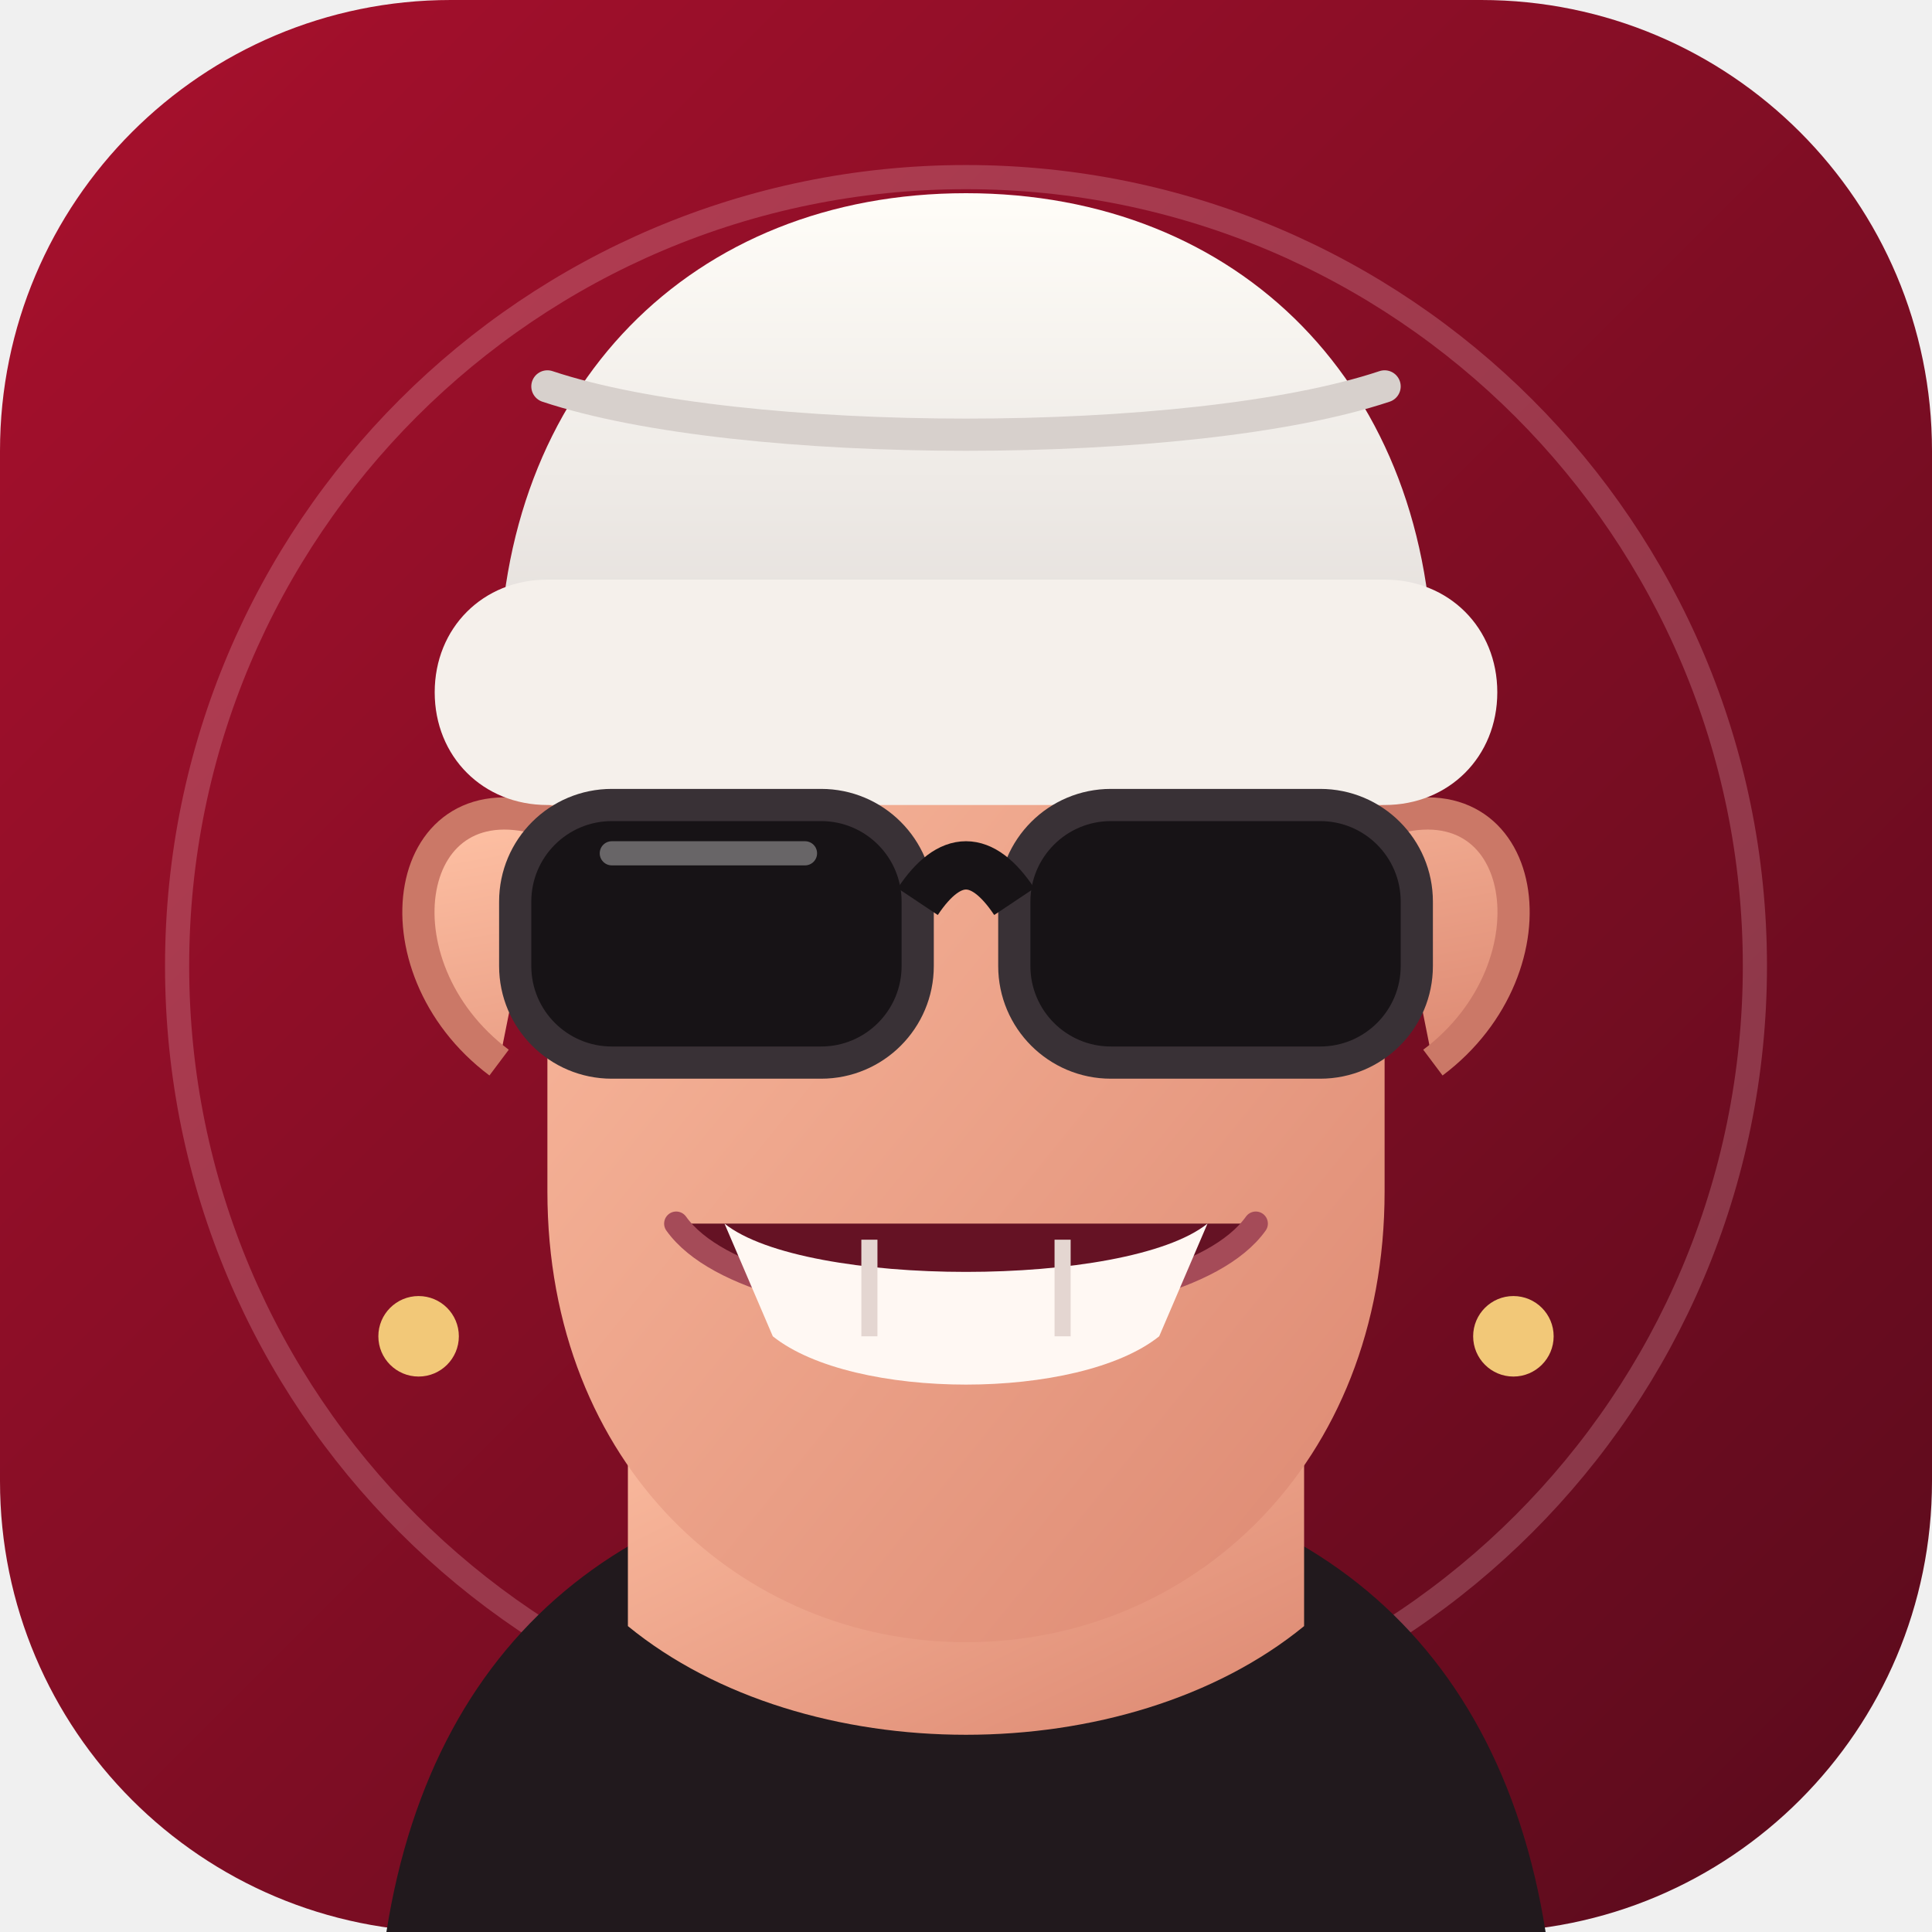
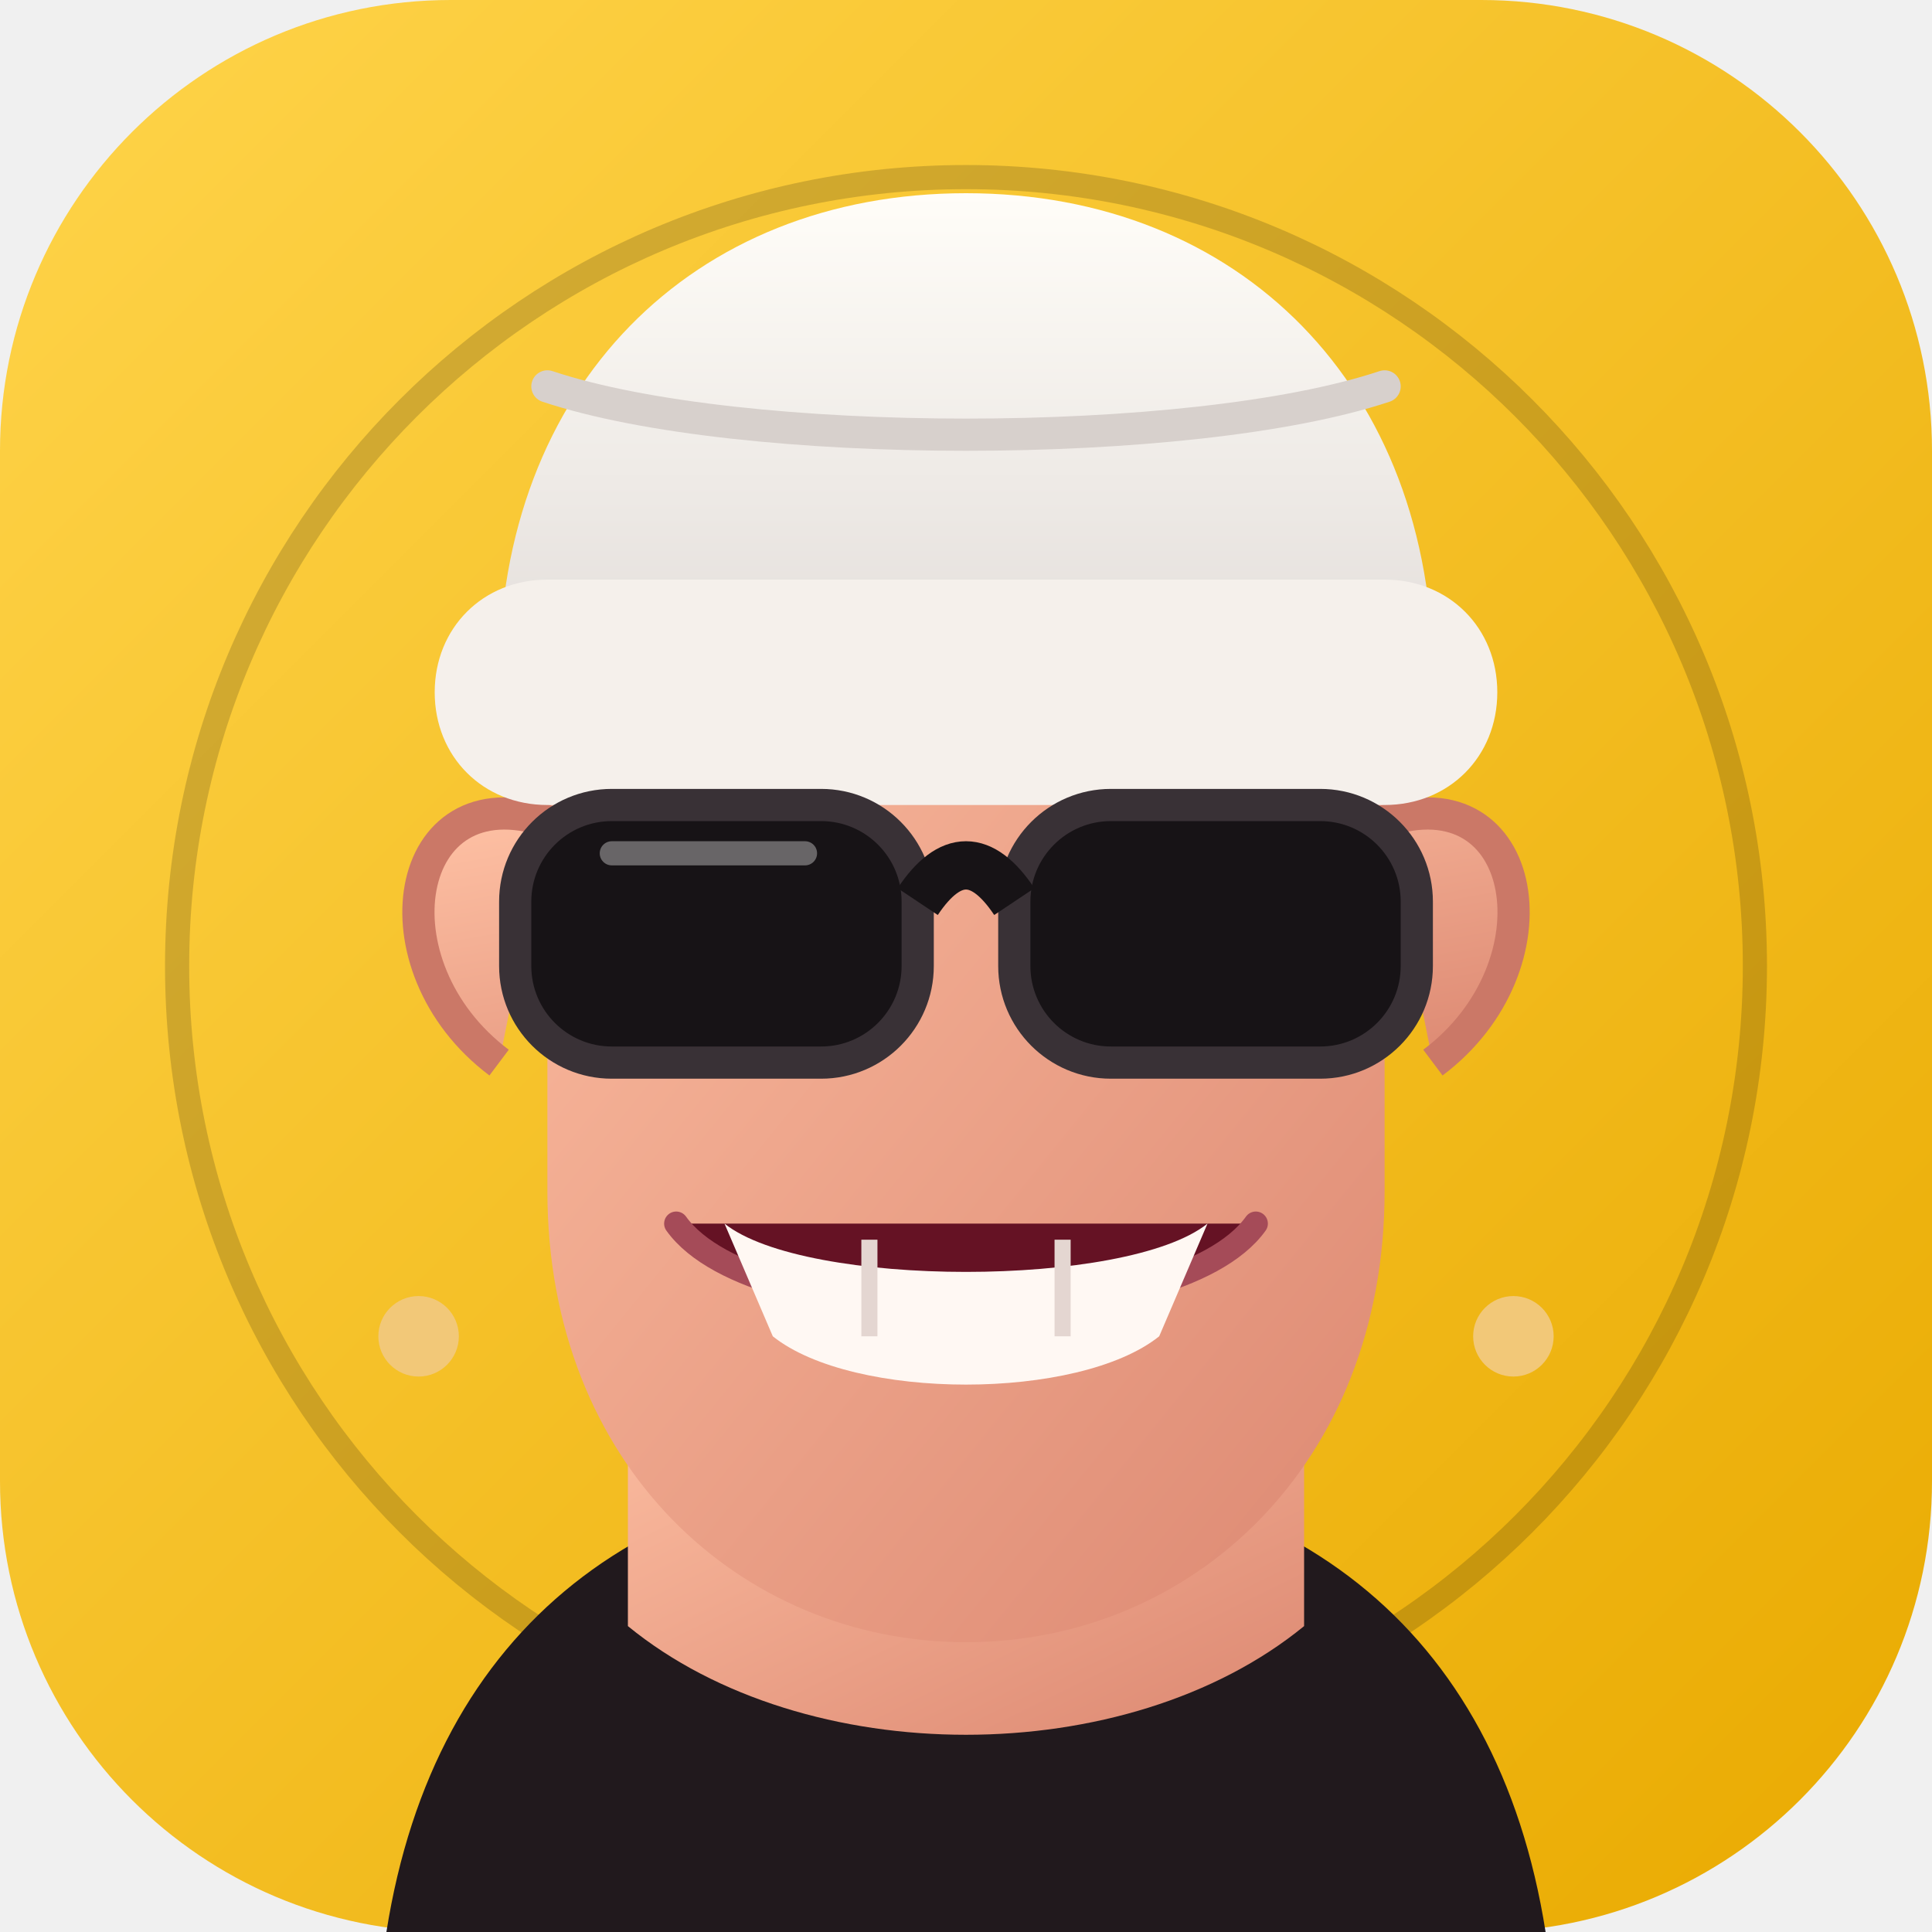
<svg xmlns="http://www.w3.org/2000/svg" viewBox="0 0 120 120" role="img" aria-labelledby="title">
  <defs>
    <linearGradient id="bg" x1="0" y1="0" x2="1" y2="1">
-       <stop stop-color="#a9102d" />
-       <stop offset="1" stop-color="#590b1c" />
+       <stop stop-color="#ffd44a" />
+       <stop offset="1" stop-color="#e9aa00" />
    </linearGradient>
    <linearGradient id="skin" x1="0" y1="0" x2=".8" y2="1">
      <stop stop-color="#ffc2a5" />
      <stop offset="1" stop-color="#df8d76" />
    </linearGradient>
    <linearGradient id="cap" x1="0" y1="0" x2="0" y2="1">
      <stop stop-color="#fffdf8" />
      <stop offset="1" stop-color="#ded8d5" />
    </linearGradient>
  </defs>
  <rect width="120" height="120" rx="28" fill="url(#bg)" />
-   <circle cx="60" cy="60" r="49" fill="none" stroke="#ffd7dc" stroke-opacity=".22" stroke-width="1.5" />
+   <circle cx="60" cy="60" r="49" fill="none" stroke="#17130b" stroke-opacity=".18" stroke-width="1.5" />
  <path d="M24 120c3-19 16-29 36-29s33 10 36 29" fill="#21191d" />
  <path d="M39 82h42v19c-11 9-31 9-42 0z" fill="url(#skin)" />
  <path d="M34 47c0-15 11-25 26-25s26 10 26 25v27c0 17-12 28-26 28S34 91 34 74z" fill="url(#skin)" />
  <path d="M34 51c-9-3-11 9-3 15m55-15c9-3 11 9 3 15" fill="url(#skin)" stroke="#cb7867" stroke-width="2" />
  <path d="M31 42c0-18 12-30 29-30s29 12 29 30v5H31z" fill="url(#cap)" />
  <path d="M27 43c0-4 3-7 7-7h52c4 0 7 3 7 7s-3 7-7 7H34c-4 0-7-3-7-7z" fill="#f5f0eb" />
  <path d="M34 24c12 4 40 4 52 0" fill="none" stroke="#d7d0cc" stroke-width="2" stroke-linecap="round" />
  <g fill="#171316" stroke="#393136" stroke-width="2">
    <rect x="32" y="50" width="25" height="16" rx="6" />
    <rect x="63" y="50" width="25" height="16" rx="6" />
    <path d="M57 56c2-3 4-3 6 0" fill="none" stroke="#171316" stroke-width="3" />
  </g>
  <path d="M38 53h12" stroke="#ffffff" stroke-opacity=".35" stroke-width="1.5" stroke-linecap="round" />
  <path d="M42 76c5 7 31 7 36 0" fill="#651224" stroke="#a54b58" stroke-width="1.5" stroke-linecap="round" />
  <path d="M45 76c5 4 25 4 30 0l-3 7c-5 4-19 4-24 0z" fill="#fff8f3" />
  <path d="M54 77v6m12-6v6" stroke="#e4d6d1" stroke-width="1" />
  <circle cx="26" cy="83" r="2.5" fill="#f2c878" />
  <circle cx="94" cy="83" r="2.5" fill="#f2c878" />
</svg>
